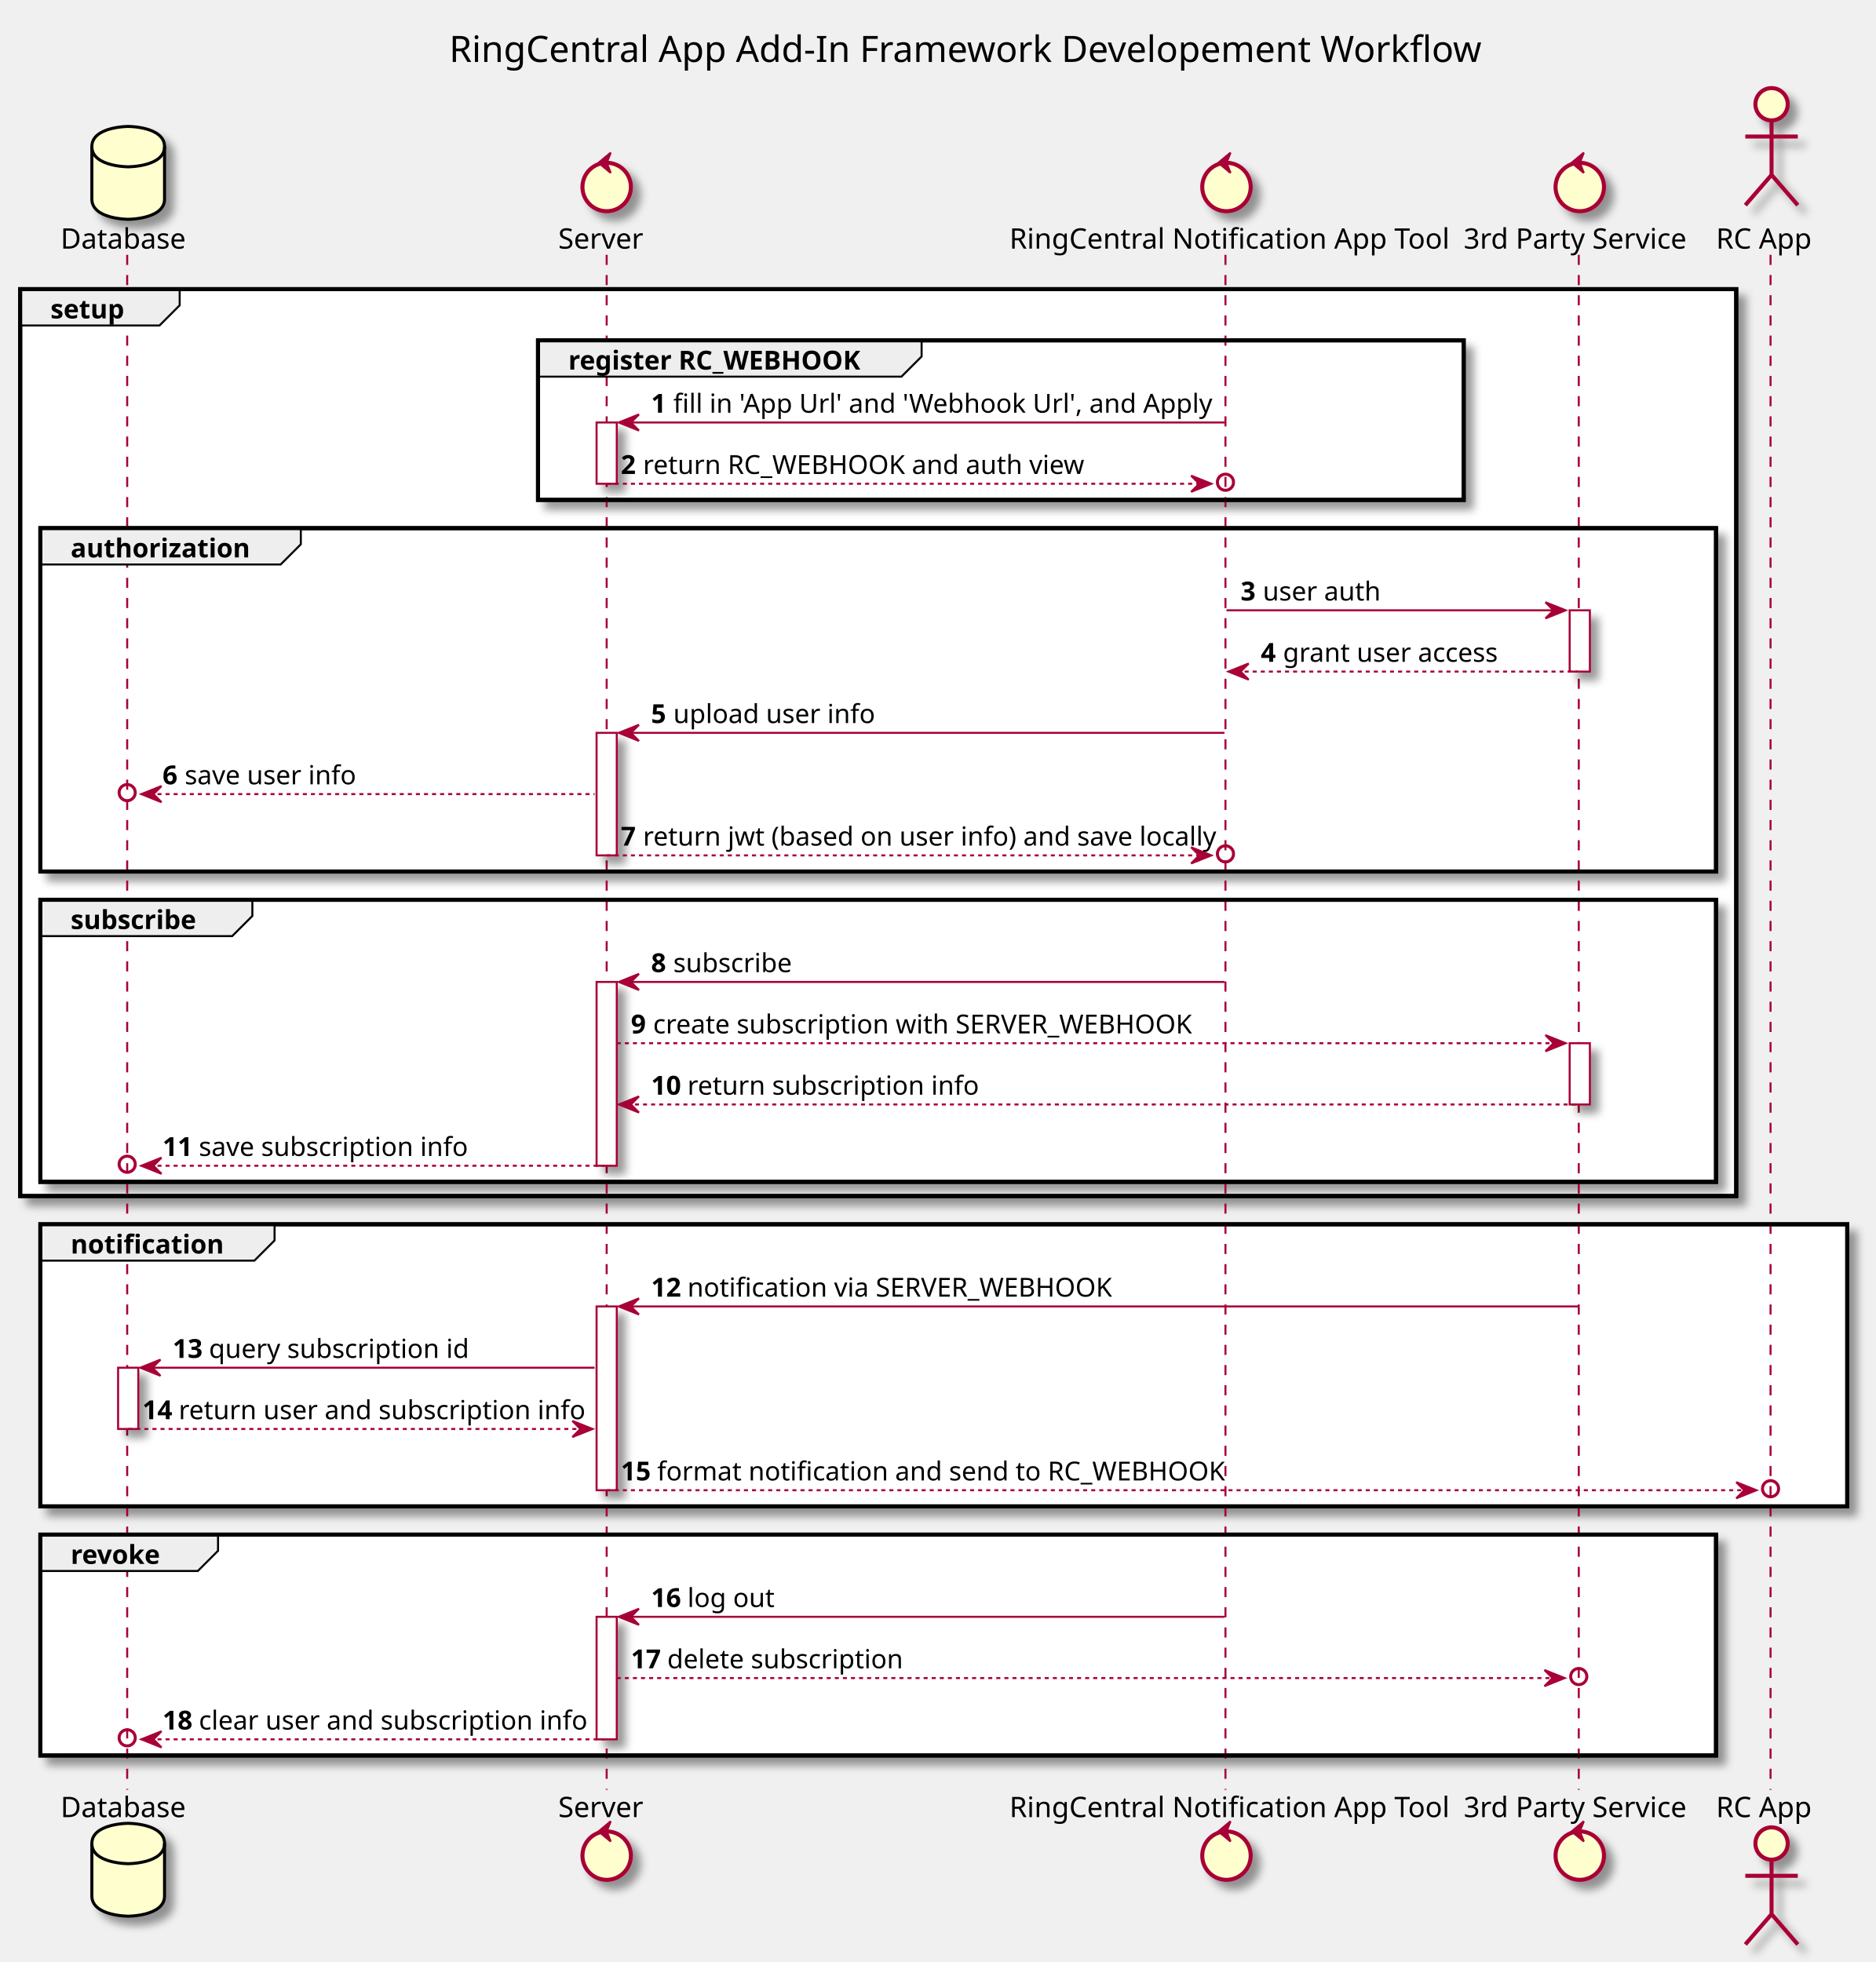
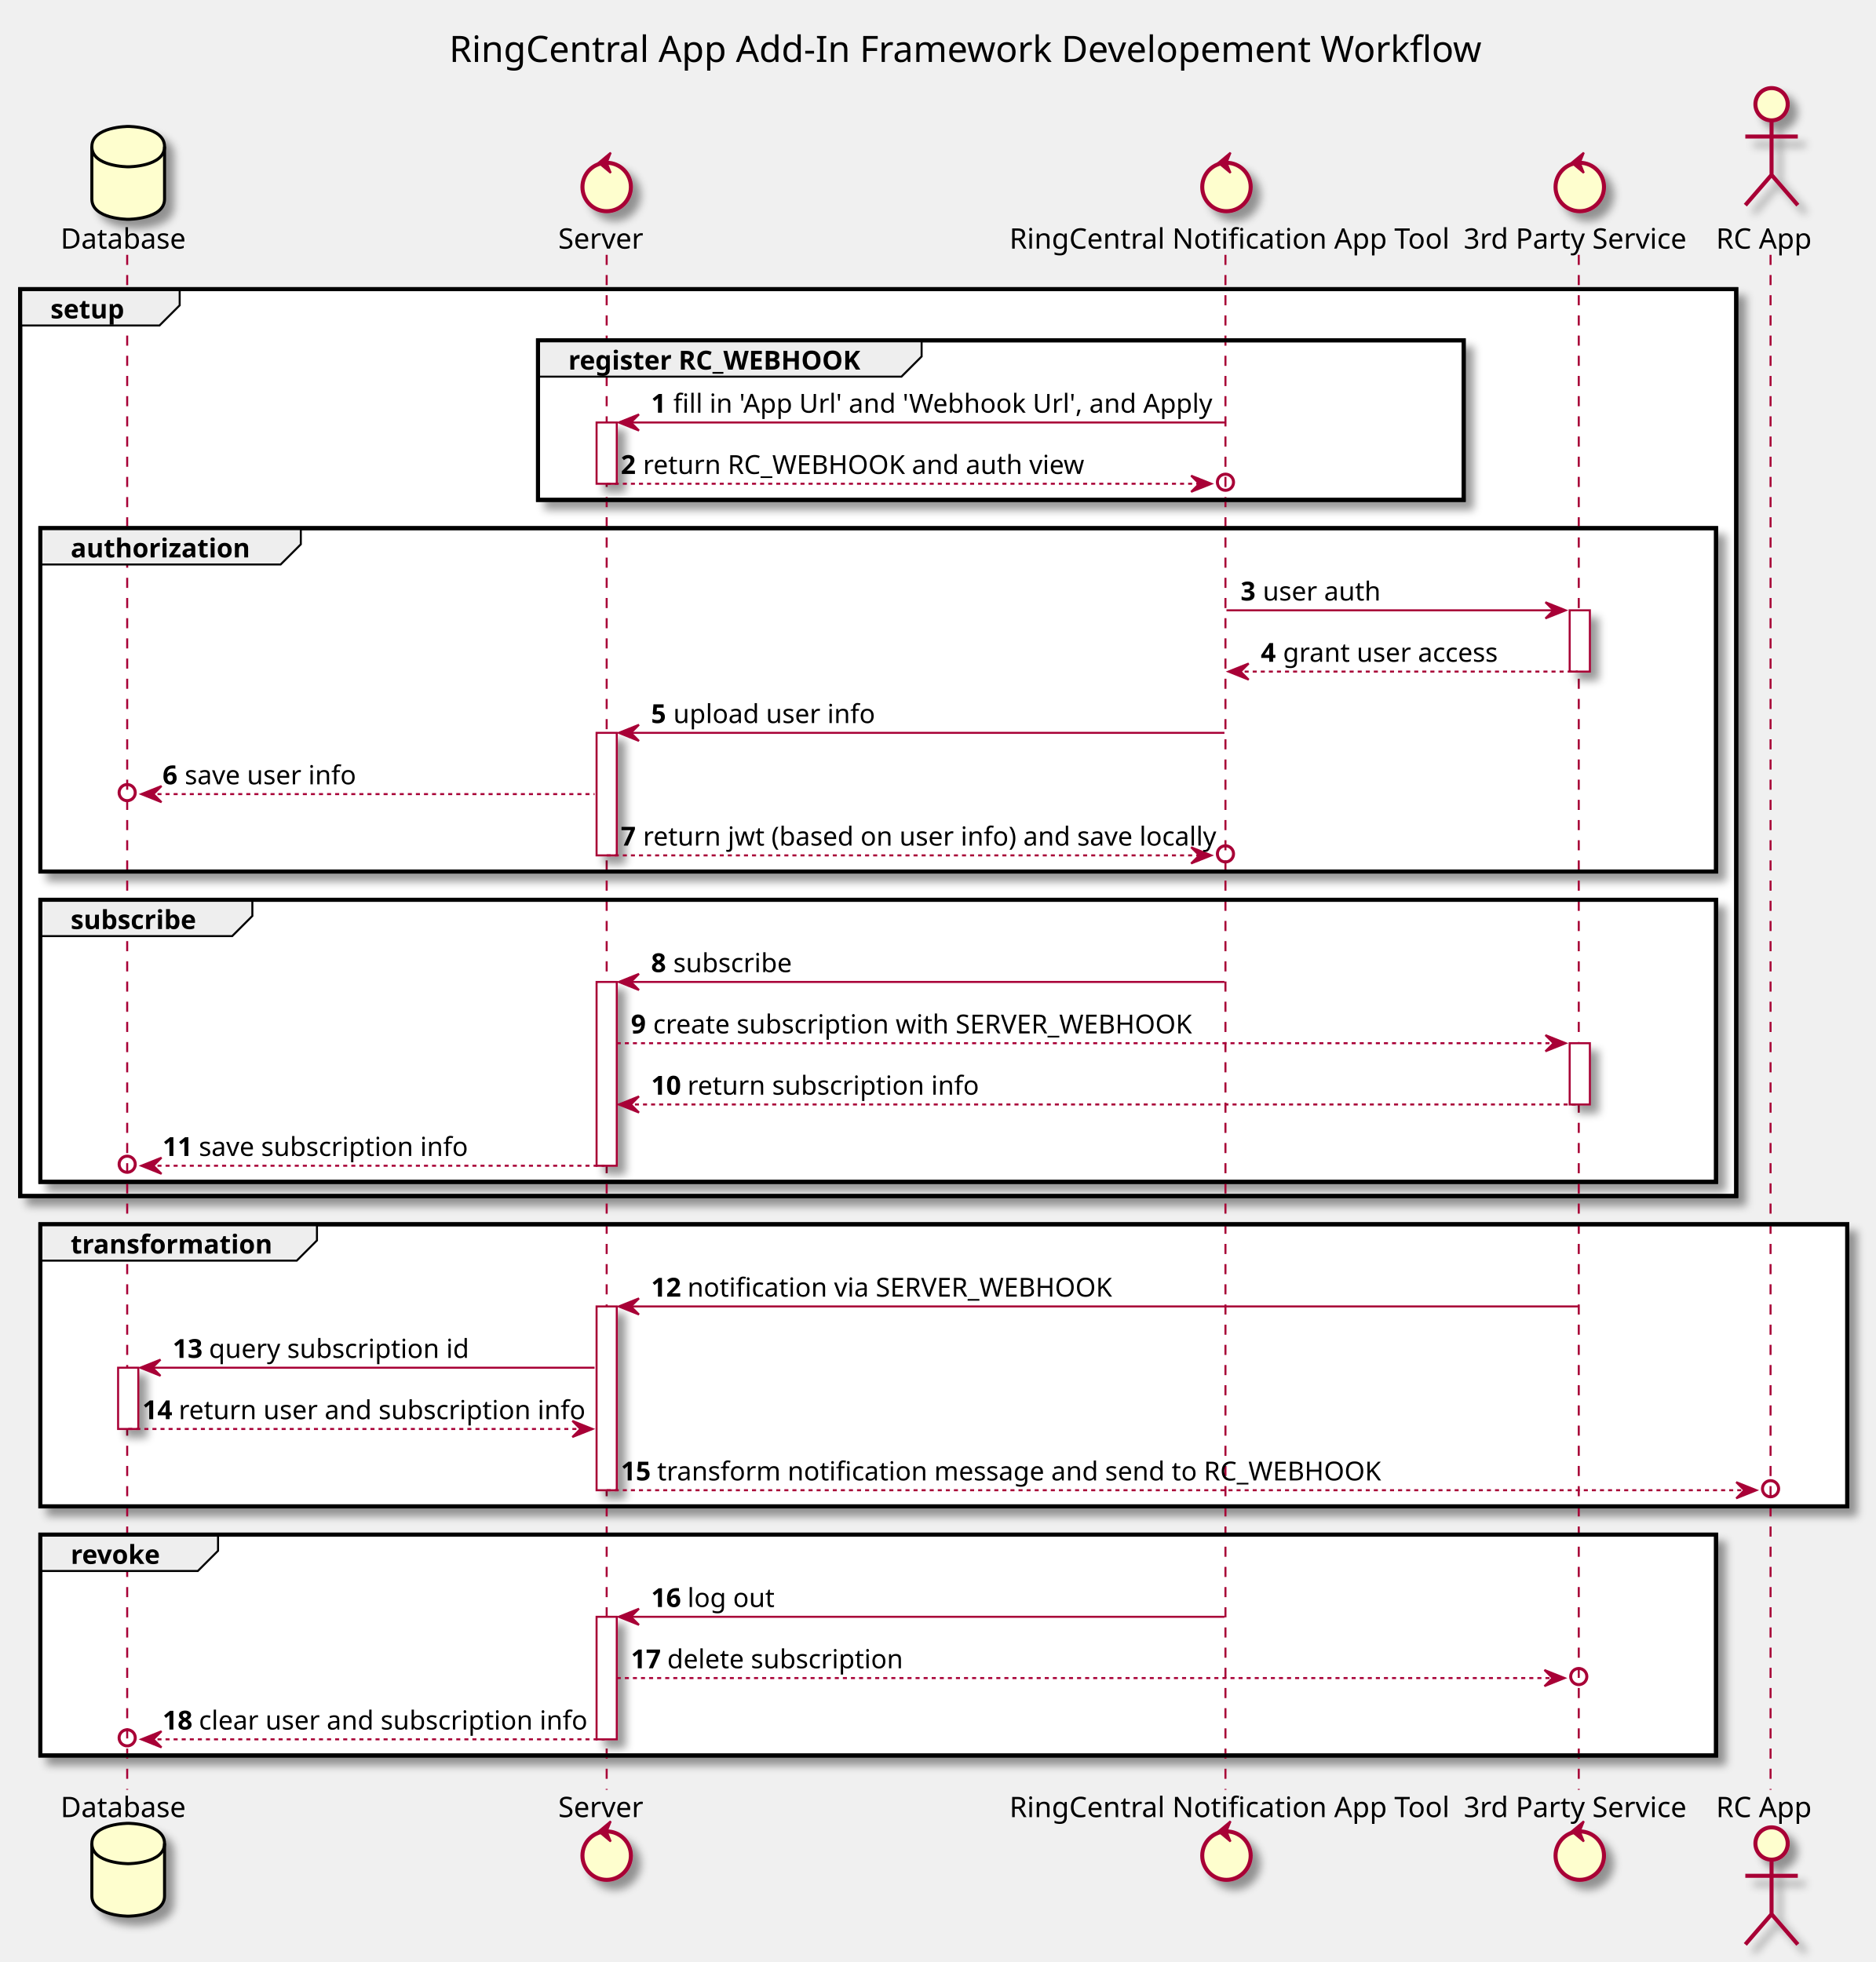
<svg xmlns="http://www.w3.org/2000/svg" contentScriptType="application/ecmascript" contentStyleType="text/css" height="972px" preserveAspectRatio="none" style="width:929px;height:972px;background:#FFFFFF;" version="1.1" viewBox="0 0 929 972" width="929px" zoomAndPan="magnify">
  <defs>
-     <filter height="300%" id="f61jvg4e5ijrh" width="300%" x="-1" y="-1">
+     <filter height="300%" id="f3l4davkevn4d" width="300%" x="-1" y="-1">
      <feGaussianBlur result="blurOut" stdDeviation="2.0" />
      <feColorMatrix in="blurOut" result="blurOut2" type="matrix" values="0 0 0 0 0 0 0 0 0 0 0 0 0 0 0 0 0 0 .4 0" />
      <feOffset dx="4.0" dy="4.0" in="blurOut2" result="blurOut3" />
      <feBlend in="SourceGraphic" in2="blurOut3" mode="normal" />
    </filter>
  </defs>
  <g>
    <text fill="#000000" font-family="sans-serif" font-size="18" lengthAdjust="spacing" textLength="480" x="222.5" y="30.686">RingCentral App Add-In Framework Developement Workflow</text>
-     <rect fill="#FFFFFF" filter="url(#f61jvg4e5ijrh)" height="30.352" style="stroke:#A80036;stroke-width:1.0;" width="10" x="58.5" y="677.578" />
-     <rect fill="#FFFFFF" filter="url(#f61jvg4e5ijrh)" height="30.352" style="stroke:#A80036;stroke-width:1.0;" width="10" x="295.5" y="209.305" />
-     <rect fill="#FFFFFF" filter="url(#f61jvg4e5ijrh)" height="60.703" style="stroke:#A80036;stroke-width:1.0;" width="10" x="295.5" y="363.062" />
-     <rect fill="#FFFFFF" filter="url(#f61jvg4e5ijrh)" height="91.055" style="stroke:#A80036;stroke-width:1.0;" width="10" x="295.5" y="486.469" />
-     <rect fill="#FFFFFF" filter="url(#f61jvg4e5ijrh)" height="91.055" style="stroke:#A80036;stroke-width:1.0;" width="10" x="295.5" y="647.227" />
-     <rect fill="#FFFFFF" filter="url(#f61jvg4e5ijrh)" height="60.703" style="stroke:#A80036;stroke-width:1.0;" width="10" x="295.5" y="800.984" />
-     <rect fill="#FFFFFF" filter="url(#f61jvg4e5ijrh)" height="30.352" style="stroke:#A80036;stroke-width:1.0;" width="10" x="777.5" y="302.359" />
-     <rect fill="#FFFFFF" filter="url(#f61jvg4e5ijrh)" height="30.352" style="stroke:#A80036;stroke-width:1.0;" width="10" x="777.5" y="516.82" />
-     <rect fill="#FFFFFF" filter="url(#f61jvg4e5ijrh)" height="449.273" style="stroke:#000000;stroke-width:2.0;" width="850" x="10" y="143.25" />
-     <rect fill="#FFFFFF" filter="url(#f61jvg4e5ijrh)" height="79.055" style="stroke:#000000;stroke-width:2.0;" width="458.5" x="266.5" y="168.602" />
-     <rect fill="#FFFFFF" filter="url(#f61jvg4e5ijrh)" height="170.109" style="stroke:#000000;stroke-width:2.0;" width="830" x="20" y="261.656" />
-     <rect fill="#FFFFFF" filter="url(#f61jvg4e5ijrh)" height="139.758" style="stroke:#000000;stroke-width:2.0;" width="830" x="20" y="445.766" />
-     <rect fill="#FFFFFF" filter="url(#f61jvg4e5ijrh)" height="139.758" style="stroke:#000000;stroke-width:2.0;" width="895" x="20" y="606.523" />
-     <rect fill="#FFFFFF" filter="url(#f61jvg4e5ijrh)" height="109.406" style="stroke:#000000;stroke-width:2.0;" width="830" x="20" y="760.281" />
+     <rect fill="#FFFFFF" filter="url(#f3l4davkevn4d)" height="30.352" style="stroke:#A80036;stroke-width:1.0;" width="10" x="58.5" y="677.578" />
+     <rect fill="#FFFFFF" filter="url(#f3l4davkevn4d)" height="30.352" style="stroke:#A80036;stroke-width:1.0;" width="10" x="295.5" y="209.305" />
+     <rect fill="#FFFFFF" filter="url(#f3l4davkevn4d)" height="60.703" style="stroke:#A80036;stroke-width:1.0;" width="10" x="295.5" y="363.062" />
+     <rect fill="#FFFFFF" filter="url(#f3l4davkevn4d)" height="91.055" style="stroke:#A80036;stroke-width:1.0;" width="10" x="295.5" y="486.469" />
+     <rect fill="#FFFFFF" filter="url(#f3l4davkevn4d)" height="91.055" style="stroke:#A80036;stroke-width:1.0;" width="10" x="295.5" y="647.227" />
+     <rect fill="#FFFFFF" filter="url(#f3l4davkevn4d)" height="60.703" style="stroke:#A80036;stroke-width:1.0;" width="10" x="295.5" y="800.984" />
+     <rect fill="#FFFFFF" filter="url(#f3l4davkevn4d)" height="30.352" style="stroke:#A80036;stroke-width:1.0;" width="10" x="777.5" y="302.359" />
+     <rect fill="#FFFFFF" filter="url(#f3l4davkevn4d)" height="30.352" style="stroke:#A80036;stroke-width:1.0;" width="10" x="777.5" y="516.82" />
+     <rect fill="#FFFFFF" filter="url(#f3l4davkevn4d)" height="449.273" style="stroke:#000000;stroke-width:2.0;" width="850" x="10" y="143.25" />
+     <rect fill="#FFFFFF" filter="url(#f3l4davkevn4d)" height="79.055" style="stroke:#000000;stroke-width:2.0;" width="458.5" x="266.5" y="168.602" />
+     <rect fill="#FFFFFF" filter="url(#f3l4davkevn4d)" height="170.109" style="stroke:#000000;stroke-width:2.0;" width="830" x="20" y="261.656" />
+     <rect fill="#FFFFFF" filter="url(#f3l4davkevn4d)" height="139.758" style="stroke:#000000;stroke-width:2.0;" width="830" x="20" y="445.766" />
+     <rect fill="#FFFFFF" filter="url(#f3l4davkevn4d)" height="139.758" style="stroke:#000000;stroke-width:2.0;" width="895" x="20" y="606.523" />
+     <rect fill="#FFFFFF" filter="url(#f3l4davkevn4d)" height="109.406" style="stroke:#000000;stroke-width:2.0;" width="830" x="20" y="760.281" />
    <line style="stroke:#A80036;stroke-width:1.0;stroke-dasharray:5.0,5.0;" x1="63" x2="63" y1="126.25" y2="886.688" />
    <line style="stroke:#A80036;stroke-width:1.0;stroke-dasharray:5.0,5.0;" x1="300.5" x2="300.5" y1="126.25" y2="886.688" />
    <line style="stroke:#A80036;stroke-width:1.0;stroke-dasharray:5.0,5.0;" x1="607" x2="607" y1="126.25" y2="886.688" />
    <line style="stroke:#A80036;stroke-width:1.0;stroke-dasharray:5.0,5.0;" x1="782" x2="782" y1="126.25" y2="886.688" />
    <line style="stroke:#A80036;stroke-width:1.0;stroke-dasharray:5.0,5.0;" x1="877" x2="877" y1="126.25" y2="886.688" />
    <text fill="#000000" font-family="sans-serif" font-size="14" lengthAdjust="spacing" textLength="61" x="30" y="123.174">Database</text>
-     <path d="M45.5,72.641 C45.5,62.641 63.5,62.641 63.5,62.641 C63.5,62.641 81.5,62.641 81.5,72.641 L81.5,98.641 C81.5,108.641 63.5,108.641 63.5,108.641 C63.5,108.641 45.5,108.641 45.5,98.641 L45.5,72.641 " fill="#FEFECE" filter="url(#f61jvg4e5ijrh)" style="stroke:#000000;stroke-width:1.5;" />
+     <path d="M45.5,72.641 C45.5,62.641 63.5,62.641 63.5,62.641 C63.5,62.641 81.5,62.641 81.5,72.641 L81.5,98.641 C81.5,108.641 63.5,108.641 63.5,108.641 C63.5,108.641 45.5,108.641 45.5,98.641 L45.5,72.641 " fill="#FEFECE" filter="url(#f3l4davkevn4d)" style="stroke:#000000;stroke-width:1.5;" />
    <path d="M45.5,72.641 C45.5,82.641 63.5,82.641 63.5,82.641 C63.5,82.641 81.5,82.641 81.5,72.641 " fill="none" style="stroke:#000000;stroke-width:1.5;" />
    <text fill="#000000" font-family="sans-serif" font-size="14" lengthAdjust="spacing" textLength="61" x="30" y="900.221">Database</text>
-     <path d="M45.5,913.297 C45.5,903.297 63.5,903.297 63.5,903.297 C63.5,903.297 81.5,903.297 81.5,913.297 L81.5,939.297 C81.5,949.297 63.5,949.297 63.5,949.297 C63.5,949.297 45.5,949.297 45.5,939.297 L45.5,913.297 " fill="#FEFECE" filter="url(#f61jvg4e5ijrh)" style="stroke:#000000;stroke-width:1.5;" />
+     <path d="M45.5,913.297 C45.5,903.297 63.5,903.297 63.5,903.297 C63.5,903.297 81.5,903.297 81.5,913.297 L81.5,939.297 C81.5,949.297 63.5,949.297 63.5,949.297 C63.5,949.297 45.5,949.297 45.5,939.297 L45.5,913.297 " fill="#FEFECE" filter="url(#f3l4davkevn4d)" style="stroke:#000000;stroke-width:1.5;" />
    <path d="M45.5,913.297 C45.5,923.297 63.5,923.297 63.5,923.297 C63.5,923.297 81.5,923.297 81.5,913.297 " fill="none" style="stroke:#000000;stroke-width:1.5;" />
    <text fill="#000000" font-family="sans-serif" font-size="14" lengthAdjust="spacing" textLength="42" x="276.5" y="123.174">Server</text>
-     <ellipse cx="300.5" cy="92.641" fill="#FEFECE" filter="url(#f61jvg4e5ijrh)" rx="12" ry="12" style="stroke:#A80036;stroke-width:2.0;" />
+     <ellipse cx="300.5" cy="92.641" fill="#FEFECE" filter="url(#f3l4davkevn4d)" rx="12" ry="12" style="stroke:#A80036;stroke-width:2.0;" />
    <polygon fill="#A80036" points="296.5,80.641,302.5,75.641,300.5,80.641,302.5,85.641,296.5,80.641" style="stroke:#A80036;stroke-width:1.0;" />
    <text fill="#000000" font-family="sans-serif" font-size="14" lengthAdjust="spacing" textLength="42" x="276.5" y="900.221">Server</text>
-     <ellipse cx="300.5" cy="919.297" fill="#FEFECE" filter="url(#f61jvg4e5ijrh)" rx="12" ry="12" style="stroke:#A80036;stroke-width:2.0;" />
+     <ellipse cx="300.5" cy="919.297" fill="#FEFECE" filter="url(#f3l4davkevn4d)" rx="12" ry="12" style="stroke:#A80036;stroke-width:2.0;" />
    <polygon fill="#A80036" points="296.5,907.297,302.5,902.297,300.5,907.297,302.5,912.297,296.5,907.297" style="stroke:#A80036;stroke-width:1.0;" />
    <text fill="#000000" font-family="sans-serif" font-size="14" lengthAdjust="spacing" textLength="209" x="500" y="123.174">RingCentral Notification App Tool</text>
-     <ellipse cx="607.5" cy="92.641" fill="#FEFECE" filter="url(#f61jvg4e5ijrh)" rx="12" ry="12" style="stroke:#A80036;stroke-width:2.0;" />
+     <ellipse cx="607.5" cy="92.641" fill="#FEFECE" filter="url(#f3l4davkevn4d)" rx="12" ry="12" style="stroke:#A80036;stroke-width:2.0;" />
    <polygon fill="#A80036" points="603.5,80.641,609.5,75.641,607.5,80.641,609.5,85.641,603.5,80.641" style="stroke:#A80036;stroke-width:1.0;" />
    <text fill="#000000" font-family="sans-serif" font-size="14" lengthAdjust="spacing" textLength="209" x="500" y="900.221">RingCentral Notification App Tool</text>
-     <ellipse cx="607.5" cy="919.297" fill="#FEFECE" filter="url(#f61jvg4e5ijrh)" rx="12" ry="12" style="stroke:#A80036;stroke-width:2.0;" />
+     <ellipse cx="607.5" cy="919.297" fill="#FEFECE" filter="url(#f3l4davkevn4d)" rx="12" ry="12" style="stroke:#A80036;stroke-width:2.0;" />
    <polygon fill="#A80036" points="603.5,907.297,609.5,902.297,607.5,907.297,609.5,912.297,603.5,907.297" style="stroke:#A80036;stroke-width:1.0;" />
    <text fill="#000000" font-family="sans-serif" font-size="14" lengthAdjust="spacing" textLength="109" x="725" y="123.174">3rd Party Service</text>
-     <ellipse cx="782.5" cy="92.641" fill="#FEFECE" filter="url(#f61jvg4e5ijrh)" rx="12" ry="12" style="stroke:#A80036;stroke-width:2.0;" />
+     <ellipse cx="782.5" cy="92.641" fill="#FEFECE" filter="url(#f3l4davkevn4d)" rx="12" ry="12" style="stroke:#A80036;stroke-width:2.0;" />
    <polygon fill="#A80036" points="778.5,80.641,784.5,75.641,782.5,80.641,784.5,85.641,778.5,80.641" style="stroke:#A80036;stroke-width:1.0;" />
    <text fill="#000000" font-family="sans-serif" font-size="14" lengthAdjust="spacing" textLength="109" x="725" y="900.221">3rd Party Service</text>
-     <ellipse cx="782.5" cy="919.297" fill="#FEFECE" filter="url(#f61jvg4e5ijrh)" rx="12" ry="12" style="stroke:#A80036;stroke-width:2.0;" />
+     <ellipse cx="782.5" cy="919.297" fill="#FEFECE" filter="url(#f3l4davkevn4d)" rx="12" ry="12" style="stroke:#A80036;stroke-width:2.0;" />
    <polygon fill="#A80036" points="778.5,907.297,784.5,902.297,782.5,907.297,784.5,912.297,778.5,907.297" style="stroke:#A80036;stroke-width:1.0;" />
    <text fill="#000000" font-family="sans-serif" font-size="14" lengthAdjust="spacing" textLength="49" x="850" y="123.174">RC App</text>
-     <ellipse cx="877.5" cy="51.641" fill="#FEFECE" filter="url(#f61jvg4e5ijrh)" rx="8" ry="8" style="stroke:#A80036;stroke-width:2.0;" />
-     <path d="M877.5,59.641 L877.5,86.641 M864.5,67.641 L890.5,67.641 M877.5,86.641 L864.5,101.641 M877.5,86.641 L890.5,101.641 " fill="none" filter="url(#f61jvg4e5ijrh)" style="stroke:#A80036;stroke-width:2.0;" />
+     <ellipse cx="877.5" cy="51.641" fill="#FEFECE" filter="url(#f3l4davkevn4d)" rx="8" ry="8" style="stroke:#A80036;stroke-width:2.0;" />
+     <path d="M877.5,59.641 L877.5,86.641 M864.5,67.641 L890.5,67.641 M877.5,86.641 L864.5,101.641 M877.5,86.641 L890.5,101.641 " fill="none" filter="url(#f3l4davkevn4d)" style="stroke:#A80036;stroke-width:2.0;" />
    <text fill="#000000" font-family="sans-serif" font-size="14" lengthAdjust="spacing" textLength="49" x="850" y="900.221">RC App</text>
-     <ellipse cx="877.5" cy="913.297" fill="#FEFECE" filter="url(#f61jvg4e5ijrh)" rx="8" ry="8" style="stroke:#A80036;stroke-width:2.0;" />
-     <path d="M877.5,921.297 L877.5,948.297 M864.5,929.297 L890.5,929.297 M877.5,948.297 L864.5,963.297 M877.5,948.297 L890.5,963.297 " fill="none" filter="url(#f61jvg4e5ijrh)" style="stroke:#A80036;stroke-width:2.0;" />
-     <rect fill="#FFFFFF" filter="url(#f61jvg4e5ijrh)" height="30.352" style="stroke:#A80036;stroke-width:1.0;" width="10" x="58.5" y="677.578" />
-     <rect fill="#FFFFFF" filter="url(#f61jvg4e5ijrh)" height="30.352" style="stroke:#A80036;stroke-width:1.0;" width="10" x="295.5" y="209.305" />
-     <rect fill="#FFFFFF" filter="url(#f61jvg4e5ijrh)" height="60.703" style="stroke:#A80036;stroke-width:1.0;" width="10" x="295.5" y="363.062" />
-     <rect fill="#FFFFFF" filter="url(#f61jvg4e5ijrh)" height="91.055" style="stroke:#A80036;stroke-width:1.0;" width="10" x="295.5" y="486.469" />
-     <rect fill="#FFFFFF" filter="url(#f61jvg4e5ijrh)" height="91.055" style="stroke:#A80036;stroke-width:1.0;" width="10" x="295.5" y="647.227" />
-     <rect fill="#FFFFFF" filter="url(#f61jvg4e5ijrh)" height="60.703" style="stroke:#A80036;stroke-width:1.0;" width="10" x="295.5" y="800.984" />
-     <rect fill="#FFFFFF" filter="url(#f61jvg4e5ijrh)" height="30.352" style="stroke:#A80036;stroke-width:1.0;" width="10" x="777.5" y="302.359" />
-     <rect fill="#FFFFFF" filter="url(#f61jvg4e5ijrh)" height="30.352" style="stroke:#A80036;stroke-width:1.0;" width="10" x="777.5" y="516.82" />
+     <ellipse cx="877.5" cy="913.297" fill="#FEFECE" filter="url(#f3l4davkevn4d)" rx="8" ry="8" style="stroke:#A80036;stroke-width:2.0;" />
+     <path d="M877.5,921.297 L877.5,948.297 M864.5,929.297 L890.5,929.297 M877.5,948.297 L864.5,963.297 M877.5,948.297 L890.5,963.297 " fill="none" filter="url(#f3l4davkevn4d)" style="stroke:#A80036;stroke-width:2.0;" />
+     <rect fill="#FFFFFF" filter="url(#f3l4davkevn4d)" height="30.352" style="stroke:#A80036;stroke-width:1.0;" width="10" x="58.5" y="677.578" />
+     <rect fill="#FFFFFF" filter="url(#f3l4davkevn4d)" height="30.352" style="stroke:#A80036;stroke-width:1.0;" width="10" x="295.5" y="209.305" />
+     <rect fill="#FFFFFF" filter="url(#f3l4davkevn4d)" height="60.703" style="stroke:#A80036;stroke-width:1.0;" width="10" x="295.5" y="363.062" />
+     <rect fill="#FFFFFF" filter="url(#f3l4davkevn4d)" height="91.055" style="stroke:#A80036;stroke-width:1.0;" width="10" x="295.5" y="486.469" />
+     <rect fill="#FFFFFF" filter="url(#f3l4davkevn4d)" height="91.055" style="stroke:#A80036;stroke-width:1.0;" width="10" x="295.5" y="647.227" />
+     <rect fill="#FFFFFF" filter="url(#f3l4davkevn4d)" height="60.703" style="stroke:#A80036;stroke-width:1.0;" width="10" x="295.5" y="800.984" />
+     <rect fill="#FFFFFF" filter="url(#f3l4davkevn4d)" height="30.352" style="stroke:#A80036;stroke-width:1.0;" width="10" x="777.5" y="302.359" />
+     <rect fill="#FFFFFF" filter="url(#f3l4davkevn4d)" height="30.352" style="stroke:#A80036;stroke-width:1.0;" width="10" x="777.5" y="516.82" />
    <path d="M10,143.25 L89,143.25 L89,151.25 L79,161.25 L10,161.25 L10,143.25 " fill="#EEEEEE" style="stroke:#000000;stroke-width:1.0;" />
    <rect fill="none" height="449.273" style="stroke:#000000;stroke-width:2.0;" width="850" x="10" y="143.25" />
    <text fill="#000000" font-family="sans-serif" font-size="13" font-weight="bold" lengthAdjust="spacing" textLength="34" x="25" y="157.745">setup</text>
    <path d="M266.5,168.602 L456.5,168.602 L456.5,176.602 L446.5,186.602 L266.5,186.602 L266.5,168.602 " fill="#EEEEEE" style="stroke:#000000;stroke-width:1.0;" />
    <rect fill="none" height="79.055" style="stroke:#000000;stroke-width:2.0;" width="458.5" x="266.5" y="168.602" />
    <text fill="#000000" font-family="sans-serif" font-size="13" font-weight="bold" lengthAdjust="spacing" textLength="145" x="281.5" y="183.097">register RC_WEBHOOK</text>
    <polygon fill="#A80036" points="316.5,205.305,306.5,209.305,316.5,213.305,312.5,209.305" style="stroke:#A80036;stroke-width:1.0;" />
    <line style="stroke:#A80036;stroke-width:1.0;" x1="310.5" x2="606.5" y1="209.305" y2="209.305" />
    <text fill="#000000" font-family="sans-serif" font-size="13" font-weight="bold" lengthAdjust="spacing" textLength="7" x="322.5" y="204.448">1</text>
    <text fill="#000000" font-family="sans-serif" font-size="13" lengthAdjust="spacing" textLength="251" x="333.5" y="204.448">fill in 'App Url' and 'Webhook Url', and Apply</text>
    <ellipse cx="607" cy="238.906" rx="4" ry="4" style="stroke:#A80036;stroke-width:1.5;fill:none;" />
    <polygon fill="#A80036" points="590,235.656,600,239.656,590,243.656,594,239.656" style="stroke:#A80036;stroke-width:1.0;" />
    <line style="stroke:#A80036;stroke-width:1.0;stroke-dasharray:2.0,2.0;" x1="300.5" x2="596" y1="239.656" y2="239.656" />
    <text fill="#000000" font-family="sans-serif" font-size="13" font-weight="bold" lengthAdjust="spacing" textLength="7" x="307.5" y="234.8">2</text>
    <text fill="#000000" font-family="sans-serif" font-size="13" lengthAdjust="spacing" textLength="213" x="318.5" y="234.8">return RC_WEBHOOK and auth view</text>
    <path d="M20,261.656 L149,261.656 L149,269.656 L139,279.656 L20,279.656 L20,261.656 " fill="#EEEEEE" style="stroke:#000000;stroke-width:1.0;" />
    <rect fill="none" height="170.109" style="stroke:#000000;stroke-width:2.0;" width="830" x="20" y="261.656" />
    <text fill="#000000" font-family="sans-serif" font-size="13" font-weight="bold" lengthAdjust="spacing" textLength="84" x="35" y="276.151">authorization</text>
    <polygon fill="#A80036" points="765.5,298.359,775.5,302.359,765.5,306.359,769.5,302.359" style="stroke:#A80036;stroke-width:1.0;" />
    <line style="stroke:#A80036;stroke-width:1.0;" x1="607.5" x2="771.5" y1="302.359" y2="302.359" />
    <text fill="#000000" font-family="sans-serif" font-size="13" font-weight="bold" lengthAdjust="spacing" textLength="7" x="614.5" y="297.503">3</text>
    <text fill="#000000" font-family="sans-serif" font-size="13" lengthAdjust="spacing" textLength="54" x="625.5" y="297.503">user auth</text>
    <polygon fill="#A80036" points="618.5,328.711,608.5,332.711,618.5,336.711,614.5,332.711" style="stroke:#A80036;stroke-width:1.0;" />
    <line style="stroke:#A80036;stroke-width:1.0;stroke-dasharray:2.0,2.0;" x1="612.5" x2="781.5" y1="332.711" y2="332.711" />
    <text fill="#000000" font-family="sans-serif" font-size="13" font-weight="bold" lengthAdjust="spacing" textLength="7" x="624.5" y="327.854">4</text>
    <text fill="#000000" font-family="sans-serif" font-size="13" lengthAdjust="spacing" textLength="104" x="635.5" y="327.854">grant user access</text>
    <polygon fill="#A80036" points="316.5,359.062,306.5,363.062,316.5,367.062,312.5,363.062" style="stroke:#A80036;stroke-width:1.0;" />
    <line style="stroke:#A80036;stroke-width:1.0;" x1="310.5" x2="606.5" y1="363.062" y2="363.062" />
    <text fill="#000000" font-family="sans-serif" font-size="13" font-weight="bold" lengthAdjust="spacing" textLength="7" x="322.5" y="358.206">5</text>
    <text fill="#000000" font-family="sans-serif" font-size="13" lengthAdjust="spacing" textLength="91" x="333.5" y="358.206">upload user info</text>
    <ellipse cx="63" cy="392.664" rx="4" ry="4" style="stroke:#A80036;stroke-width:1.5;fill:none;" />
    <polygon fill="#A80036" points="80,389.414,70,393.414,80,397.414,76,393.414" style="stroke:#A80036;stroke-width:1.0;" />
    <line style="stroke:#A80036;stroke-width:1.0;stroke-dasharray:2.0,2.0;" x1="78" x2="294.5" y1="393.414" y2="393.414" />
    <text fill="#000000" font-family="sans-serif" font-size="13" font-weight="bold" lengthAdjust="spacing" textLength="7" x="80.5" y="388.558">6</text>
    <text fill="#000000" font-family="sans-serif" font-size="13" lengthAdjust="spacing" textLength="79" x="91.5" y="388.558">save user info</text>
    <ellipse cx="607" cy="423.016" rx="4" ry="4" style="stroke:#A80036;stroke-width:1.5;fill:none;" />
    <polygon fill="#A80036" points="590,419.766,600,423.766,590,427.766,594,423.766" style="stroke:#A80036;stroke-width:1.0;" />
    <line style="stroke:#A80036;stroke-width:1.0;stroke-dasharray:2.0,2.0;" x1="300.5" x2="596" y1="423.766" y2="423.766" />
    <text fill="#000000" font-family="sans-serif" font-size="13" font-weight="bold" lengthAdjust="spacing" textLength="7" x="307.5" y="418.909">7</text>
    <text fill="#000000" font-family="sans-serif" font-size="13" lengthAdjust="spacing" textLength="267" x="318.5" y="418.909">return jwt (based on user info) and save locally</text>
    <path d="M20,445.766 L125,445.766 L125,453.766 L115,463.766 L20,463.766 L20,445.766 " fill="#EEEEEE" style="stroke:#000000;stroke-width:1.0;" />
    <rect fill="none" height="139.758" style="stroke:#000000;stroke-width:2.0;" width="830" x="20" y="445.766" />
    <text fill="#000000" font-family="sans-serif" font-size="13" font-weight="bold" lengthAdjust="spacing" textLength="60" x="35" y="460.261">subscribe</text>
    <polygon fill="#A80036" points="316.5,482.469,306.5,486.469,316.5,490.469,312.5,486.469" style="stroke:#A80036;stroke-width:1.0;" />
    <line style="stroke:#A80036;stroke-width:1.0;" x1="310.5" x2="606.5" y1="486.469" y2="486.469" />
    <text fill="#000000" font-family="sans-serif" font-size="13" font-weight="bold" lengthAdjust="spacing" textLength="7" x="322.5" y="481.612">8</text>
    <text fill="#000000" font-family="sans-serif" font-size="13" lengthAdjust="spacing" textLength="56" x="333.5" y="481.612">subscribe</text>
    <polygon fill="#A80036" points="765.5,512.82,775.5,516.82,765.5,520.82,769.5,516.82" style="stroke:#A80036;stroke-width:1.0;" />
    <line style="stroke:#A80036;stroke-width:1.0;stroke-dasharray:2.0,2.0;" x1="305.5" x2="771.5" y1="516.82" y2="516.82" />
    <text fill="#000000" font-family="sans-serif" font-size="13" font-weight="bold" lengthAdjust="spacing" textLength="7" x="312.5" y="511.964">9</text>
    <text fill="#000000" font-family="sans-serif" font-size="13" lengthAdjust="spacing" textLength="271" x="323.5" y="511.964">create subscription with SERVER_WEBHOOK</text>
    <polygon fill="#A80036" points="316.5,543.172,306.5,547.172,316.5,551.172,312.5,547.172" style="stroke:#A80036;stroke-width:1.0;" />
    <line style="stroke:#A80036;stroke-width:1.0;stroke-dasharray:2.0,2.0;" x1="310.5" x2="781.5" y1="547.172" y2="547.172" />
    <text fill="#000000" font-family="sans-serif" font-size="13" font-weight="bold" lengthAdjust="spacing" textLength="14" x="322.5" y="542.315">10</text>
    <text fill="#000000" font-family="sans-serif" font-size="13" lengthAdjust="spacing" textLength="131" x="340.5" y="542.315">return subscription info</text>
    <ellipse cx="63" cy="576.773" rx="4" ry="4" style="stroke:#A80036;stroke-width:1.5;fill:none;" />
    <polygon fill="#A80036" points="80,573.523,70,577.523,80,581.523,76,577.523" style="stroke:#A80036;stroke-width:1.0;" />
    <line style="stroke:#A80036;stroke-width:1.0;stroke-dasharray:2.0,2.0;" x1="78" x2="299.5" y1="577.523" y2="577.523" />
    <text fill="#000000" font-family="sans-serif" font-size="13" font-weight="bold" lengthAdjust="spacing" textLength="14" x="80.5" y="572.667">11</text>
    <text fill="#000000" font-family="sans-serif" font-size="13" lengthAdjust="spacing" textLength="124" x="98.5" y="572.667">save subscription info</text>
-     <path d="M20,606.523 L136,606.523 L136,614.523 L126,624.523 L20,624.523 L20,606.523 " fill="#EEEEEE" style="stroke:#000000;stroke-width:1.0;" />
+     <path d="M20,606.523 L157,606.523 L157,614.523 L147,624.523 L20,624.523 L20,606.523 " fill="#EEEEEE" style="stroke:#000000;stroke-width:1.0;" />
    <rect fill="none" height="139.758" style="stroke:#000000;stroke-width:2.0;" width="895" x="20" y="606.523" />
-     <text fill="#000000" font-family="sans-serif" font-size="13" font-weight="bold" lengthAdjust="spacing" textLength="71" x="35" y="621.019">notification</text>
+     <text fill="#000000" font-family="sans-serif" font-size="13" font-weight="bold" lengthAdjust="spacing" textLength="92" x="35" y="621.019">transformation</text>
    <polygon fill="#A80036" points="316.5,643.227,306.5,647.227,316.5,651.227,312.5,647.227" style="stroke:#A80036;stroke-width:1.0;" />
    <line style="stroke:#A80036;stroke-width:1.0;" x1="310.5" x2="781.5" y1="647.227" y2="647.227" />
    <text fill="#000000" font-family="sans-serif" font-size="13" font-weight="bold" lengthAdjust="spacing" textLength="14" x="322.5" y="642.37">12</text>
    <text fill="#000000" font-family="sans-serif" font-size="13" lengthAdjust="spacing" textLength="215" x="340.5" y="642.37">notification via SERVER_WEBHOOK</text>
    <polygon fill="#A80036" points="79.5,673.578,69.5,677.578,79.5,681.578,75.5,677.578" style="stroke:#A80036;stroke-width:1.0;" />
    <line style="stroke:#A80036;stroke-width:1.0;" x1="73.5" x2="294.5" y1="677.578" y2="677.578" />
    <text fill="#000000" font-family="sans-serif" font-size="13" font-weight="bold" lengthAdjust="spacing" textLength="14" x="85.5" y="672.722">13</text>
    <text fill="#000000" font-family="sans-serif" font-size="13" lengthAdjust="spacing" textLength="120" x="103.5" y="672.722">query subscription id</text>
    <polygon fill="#A80036" points="283.5,703.93,293.5,707.93,283.5,711.93,287.5,707.93" style="stroke:#A80036;stroke-width:1.0;" />
    <line style="stroke:#A80036;stroke-width:1.0;stroke-dasharray:2.0,2.0;" x1="63.5" x2="289.5" y1="707.93" y2="707.93" />
    <text fill="#000000" font-family="sans-serif" font-size="13" font-weight="bold" lengthAdjust="spacing" textLength="14" x="70.5" y="703.073">14</text>
    <text fill="#000000" font-family="sans-serif" font-size="13" lengthAdjust="spacing" textLength="185" x="88.5" y="703.073">return user and subscription info</text>
    <ellipse cx="877" cy="737.531" rx="4" ry="4" style="stroke:#A80036;stroke-width:1.5;fill:none;" />
    <polygon fill="#A80036" points="860,734.281,870,738.281,860,742.281,864,738.281" style="stroke:#A80036;stroke-width:1.0;" />
    <line style="stroke:#A80036;stroke-width:1.0;stroke-dasharray:2.0,2.0;" x1="300.5" x2="866" y1="738.281" y2="738.281" />
    <text fill="#000000" font-family="sans-serif" font-size="13" font-weight="bold" lengthAdjust="spacing" textLength="14" x="307.5" y="733.425">15</text>
-     <text fill="#000000" font-family="sans-serif" font-size="13" lengthAdjust="spacing" textLength="272" x="325.5" y="733.425">format notification and send to RC_WEBHOOK</text>
+     <text fill="#000000" font-family="sans-serif" font-size="13" lengthAdjust="spacing" textLength="347" x="325.5" y="733.425">transform notification message and send to RC_WEBHOOK</text>
    <path d="M20,760.281 L108,760.281 L108,768.281 L98,778.281 L20,778.281 L20,760.281 " fill="#EEEEEE" style="stroke:#000000;stroke-width:1.0;" />
    <rect fill="none" height="109.406" style="stroke:#000000;stroke-width:2.0;" width="830" x="20" y="760.281" />
    <text fill="#000000" font-family="sans-serif" font-size="13" font-weight="bold" lengthAdjust="spacing" textLength="43" x="35" y="774.776">revoke</text>
    <polygon fill="#A80036" points="316.5,796.984,306.5,800.984,316.5,804.984,312.5,800.984" style="stroke:#A80036;stroke-width:1.0;" />
    <line style="stroke:#A80036;stroke-width:1.0;" x1="310.5" x2="606.5" y1="800.984" y2="800.984" />
    <text fill="#000000" font-family="sans-serif" font-size="13" font-weight="bold" lengthAdjust="spacing" textLength="14" x="322.5" y="796.128">16</text>
    <text fill="#000000" font-family="sans-serif" font-size="13" lengthAdjust="spacing" textLength="39" x="340.5" y="796.128">log out</text>
    <ellipse cx="782" cy="830.586" rx="4" ry="4" style="stroke:#A80036;stroke-width:1.5;fill:none;" />
    <polygon fill="#A80036" points="765,827.336,775,831.336,765,835.336,769,831.336" style="stroke:#A80036;stroke-width:1.0;" />
    <line style="stroke:#A80036;stroke-width:1.0;stroke-dasharray:2.0,2.0;" x1="305.5" x2="771" y1="831.336" y2="831.336" />
    <text fill="#000000" font-family="sans-serif" font-size="13" font-weight="bold" lengthAdjust="spacing" textLength="14" x="312.5" y="826.48">17</text>
    <text fill="#000000" font-family="sans-serif" font-size="13" lengthAdjust="spacing" textLength="109" x="330.5" y="826.48">delete subscription</text>
    <ellipse cx="63" cy="860.938" rx="4" ry="4" style="stroke:#A80036;stroke-width:1.5;fill:none;" />
    <polygon fill="#A80036" points="80,857.688,70,861.688,80,865.688,76,861.688" style="stroke:#A80036;stroke-width:1.0;" />
    <line style="stroke:#A80036;stroke-width:1.0;stroke-dasharray:2.0,2.0;" x1="78" x2="299.5" y1="861.688" y2="861.688" />
    <text fill="#000000" font-family="sans-serif" font-size="13" font-weight="bold" lengthAdjust="spacing" textLength="14" x="80.5" y="856.831">18</text>
    <text fill="#000000" font-family="sans-serif" font-size="13" lengthAdjust="spacing" textLength="180" x="98.5" y="856.831">clear user and subscription info</text>
  </g>
</svg>
